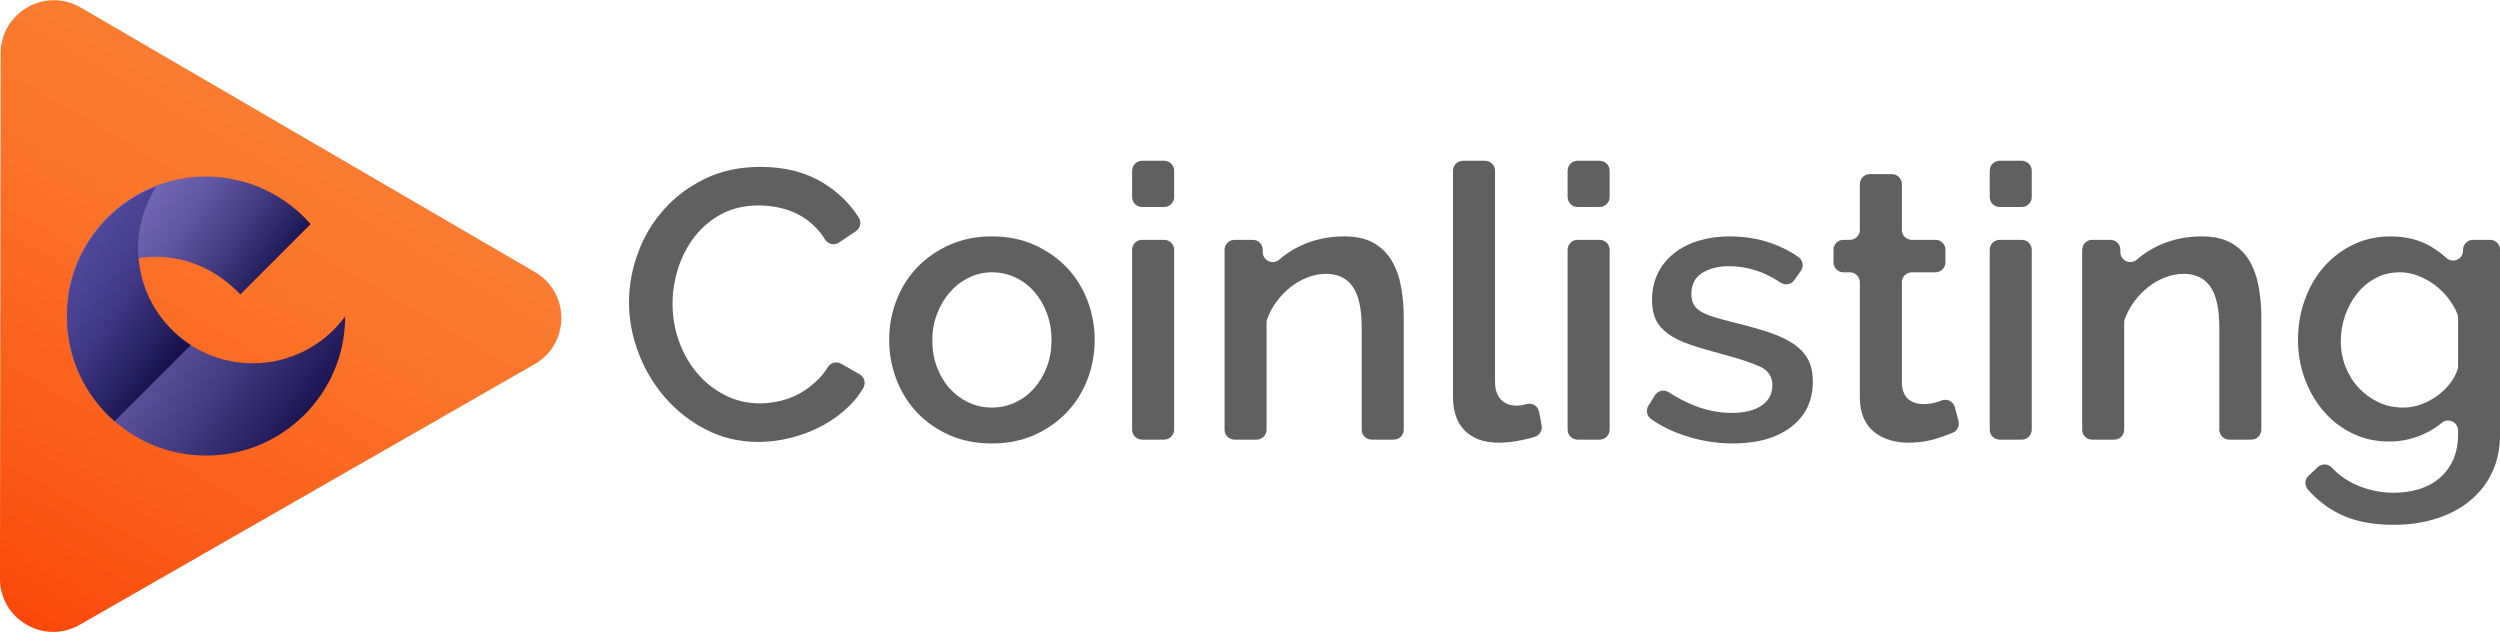
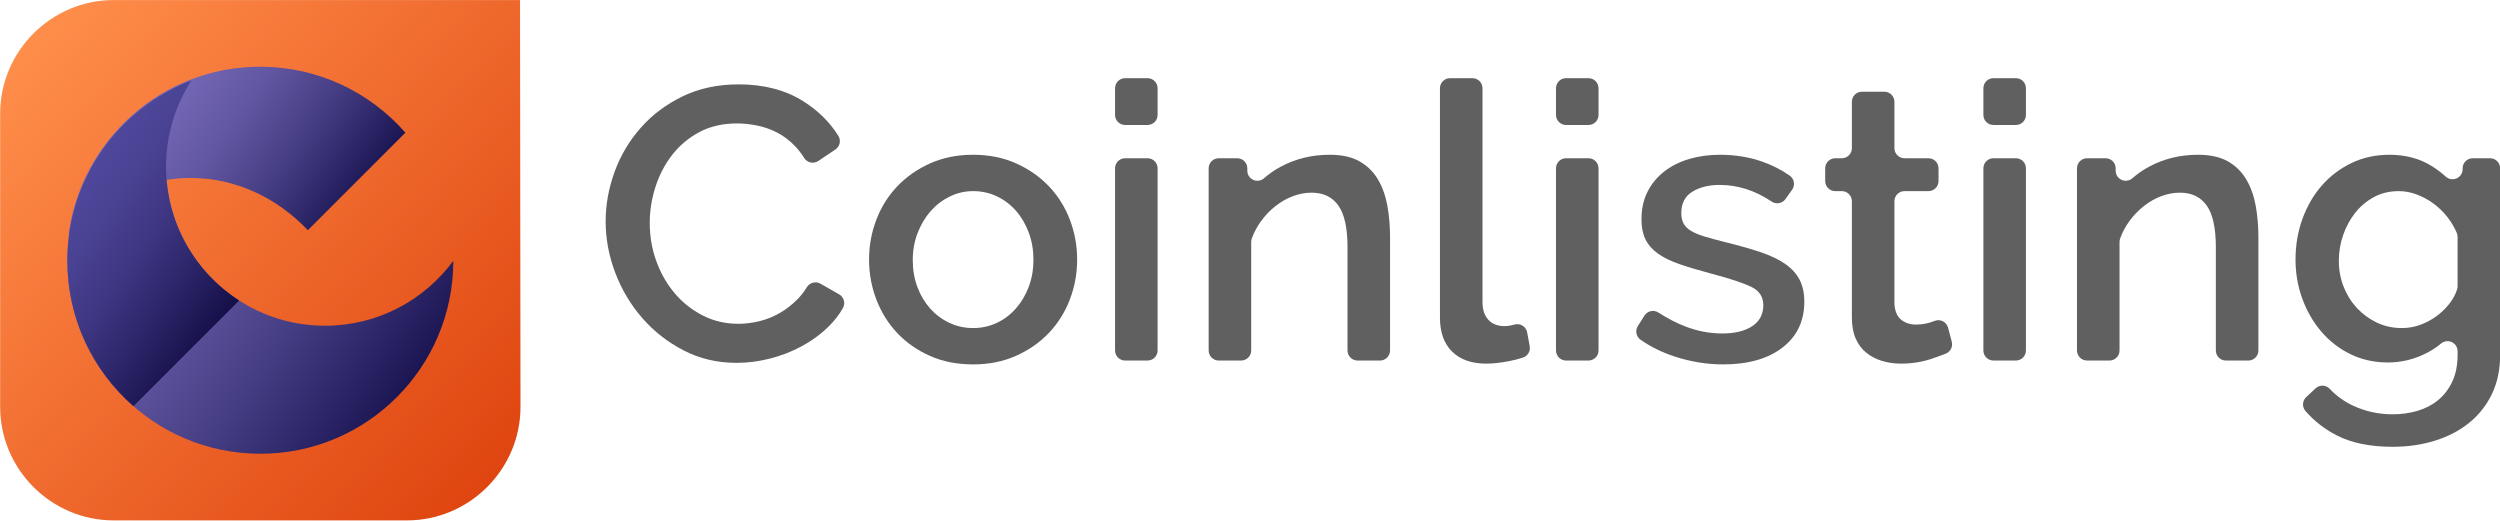
- <svg xmlns="http://www.w3.org/2000/svg" version="1.1" id="Layer_1" x="0px" y="0px" viewBox="0 0 7853 1986" style="enable-background:new 0 0 7853 1986;" xml:space="preserve">
+ <svg xmlns="http://www.w3.org/2000/svg" version="1.1" id="Layer_1" x="0px" y="0px" viewBox="0 0 7756 1614" style="enable-background:new 0 0 7756 1614;" xml:space="preserve">
  <g>
-     <linearGradient id="SVGID_1_" gradientUnits="userSpaceOnUse" x1="344.064" y1="4964.532" x2="344.064" y2="3203.134" gradientTransform="matrix(0.8644 0.5027 -0.5027 0.8644 2279.79 -2503.414)">
-       <stop offset="0" style="stop-color:#FA480A" />
-       <stop offset="0.282" style="stop-color:#FA5B18" />
-       <stop offset="0.727" style="stop-color:#FB7329" />
-       <stop offset="1" style="stop-color:#FB7C30" />
-     </linearGradient>
-     <path style="fill:url(#SVGID_1_);" d="M-0.101,1817.297l2.107-1649.44C2.17,38.931,141.998-41.331,253.409,23.549l1426.726,830.855   c111.227,64.773,110.657,225.651-1.026,289.635L250.276,1962.624C138.701,2026.546-0.265,1945.885-0.101,1817.297z" />
+     <g>
+       <linearGradient id="SVGID_1_" gradientUnits="userSpaceOnUse" x1="1594.934" y1="1418.873" x2="117.141" y2="88.263">
+         <stop offset="0" style="stop-color:#DF4510" />
+         <stop offset="1" style="stop-color:#FF8E4B" />
+       </linearGradient>
+       <path style="fill:url(#SVGID_1_);" d="M1262.512,1614.5H352.738c-193.752,0-352.277-158.525-352.277-352.277V352.449    c0-193.752,158.525-352.277,352.277-352.277h1260.629l1.422,1262.051C1614.789,1455.975,1456.264,1614.5,1262.512,1614.5z" />
+     </g>
    <g>
      <g>
        <g>
-           <linearGradient id="SVGID_2_" gradientUnits="userSpaceOnUse" x1="235.737" y1="819.649" x2="951.764" y2="1321.016">
+           <linearGradient id="SVGID_2_" gradientUnits="userSpaceOnUse" x1="243.882" y1="570.119" x2="1224.896" y2="1257.033">
            <stop offset="0" style="stop-color:#776BBA" />
            <stop offset="0.164" style="stop-color:#7165B3" />
            <stop offset="0.395" style="stop-color:#6156A1" />
            <stop offset="0.666" style="stop-color:#453D83" />
            <stop offset="0.965" style="stop-color:#201A59" />
            <stop offset="1" style="stop-color:#1B1554" />
          </linearGradient>
-           <path style="fill:url(#SVGID_2_);" d="M793.838,1141.106c-198.875,0-360.094-161.22-360.094-360.094      c0-72.04,21.159-139.135,57.595-195.42c-164.39,62.776-281.152,221.951-281.152,408.399      c0,241.358,195.659,437.017,437.017,437.017s437.017-195.659,437.017-437.017c0-0.001,0-0.002,0-0.003      C1018.681,1083.199,913.024,1141.106,793.838,1141.106z" />
+           <path style="fill:url(#SVGID_2_);" d="M1008.525,1010.541c-272.474,0-493.358-220.884-493.358-493.358      c0-98.7,28.99-190.626,78.91-267.741c-225.228,86.009-385.201,304.091-385.201,559.54c0,330.68,268.069,598.748,598.748,598.748      s598.748-268.069,598.748-598.748c0-0.001,0-0.003,0-0.004C1316.577,931.204,1171.819,1010.541,1008.525,1010.541z" />
        </g>
-         <linearGradient id="SVGID_3_" gradientUnits="userSpaceOnUse" x1="355.684" y1="645.21" x2="799.313" y2="955.843">
+         <linearGradient id="SVGID_3_" gradientUnits="userSpaceOnUse" x1="408.218" y1="331.125" x2="1016.025" y2="756.716">
          <stop offset="0" style="stop-color:#776BBA" />
          <stop offset="0.164" style="stop-color:#7165B3" />
          <stop offset="0.395" style="stop-color:#6156A1" />
          <stop offset="0.666" style="stop-color:#453D83" />
          <stop offset="0.965" style="stop-color:#201A59" />
          <stop offset="1" style="stop-color:#1B1554" />
        </linearGradient>
-         <path style="fill:url(#SVGID_3_);" d="M489.032,806.492c102.687,0,196.113,44.897,265.806,118.301L975.71,703.921     c-80.185-91.55-197.845-149.351-328.986-149.351c-222.453,0-406.124,166.301-433.869,381.555     C283.51,856.037,381.161,806.492,489.032,806.492z" />
+         <path style="fill:url(#SVGID_3_);" d="M590.916,552.094c140.689,0,268.69,61.512,364.176,162.081l302.612-302.612     c-109.86-125.43-271.063-204.622-450.738-204.622c-304.778,0-556.423,227.846-594.436,522.761     C309.335,619.974,443.125,552.094,590.916,552.094z" />
      </g>
      <g>
-         <linearGradient id="SVGID_4_" gradientUnits="userSpaceOnUse" x1="234.875" y1="820.88" x2="602.945" y2="1078.606">
+         <linearGradient id="SVGID_4_" gradientUnits="userSpaceOnUse" x1="242.701" y1="571.807" x2="746.986" y2="924.911">
          <stop offset="0" style="stop-color:#4F479B" />
          <stop offset="0.187" style="stop-color:#4A4394" />
          <stop offset="0.449" style="stop-color:#3E3682" />
          <stop offset="0.755" style="stop-color:#282264" />
          <stop offset="1" style="stop-color:#140F47" />
        </linearGradient>
-         <path style="fill:url(#SVGID_4_);" d="M359.887,1323.281l239.283-239.283c-99.516-64.072-165.425-175.831-165.425-302.987     c0-72.04,21.159-139.135,57.595-195.42c-164.39,62.776-281.152,221.951-281.152,408.399     C210.187,1125.351,268.149,1243.17,359.887,1323.281z" />
+         <path style="fill:url(#SVGID_4_);" d="M413.977,1260.136l327.836-327.837c-136.346-87.783-226.646-240.903-226.646-415.116     c0-98.7,28.99-190.626,78.91-267.741c-225.228,86.009-385.201,304.091-385.201,559.54     C208.877,988.957,288.289,1150.377,413.977,1260.136z" />
      </g>
    </g>
  </g>
  <g>
-     <path style="fill:#606060;" d="M1975.833,948.992c0-51.188,9.188-102.188,27.594-153c18.406-50.797,45.406-96.391,81-136.797   s79-73,130.203-97.797c51.188-24.797,109.188-37.203,174-37.203c77.594,0,144,17.203,199.203,51.609   c46.156,28.776,82.814,64.819,109.957,108.13c8.92,14.234,4.779,33.006-9.174,42.361l-53.077,35.586   c-14.756,9.893-34.664,5.428-44.04-9.662c-8.358-13.451-17.581-25.462-27.666-36.025c-16.813-17.594-35.203-31.594-55.203-42   s-40.813-17.797-62.406-22.203c-21.594-4.391-42.391-6.594-62.391-6.594c-44.813,0-84.016,9-117.609,27   s-61.797,41.813-84.594,71.406c-22.813,29.594-40.016,62.797-51.609,99.594s-17.391,73.594-17.391,110.391   c0,41.609,6.797,81.219,20.391,118.813s32.594,70.797,57,99.594c24.406,28.813,53.406,51.813,87,69   c33.594,17.203,70.406,25.797,110.406,25.797c20.797,0,42.203-2.594,64.203-7.797c22-5.188,43.188-13.594,63.594-25.203   c20.406-11.594,39.203-26.203,56.406-43.797c10.625-10.876,20.109-23.131,28.453-36.765c8.82-14.412,27.453-19.265,42.132-10.898   l58.047,33.087c15.042,8.574,20.195,27.726,11.586,42.747c-11.835,20.65-26.376,39.462-43.624,56.438   c-24.797,24.406-52.797,45-84,61.797s-64.203,29.594-99,38.391s-69,13.203-102.594,13.203c-60,0-114.813-12.797-164.406-38.391   s-92.391-59-128.391-100.203s-64-88-84-140.406S1975.833,1003.399,1975.833,948.992z" />
-     <path style="fill:#606060;" d="M3115.824,1392.992c-49.609,0-94.219-8.813-133.813-26.391   c-39.594-17.594-73.391-41.203-101.391-70.797s-49.609-64.203-64.797-103.813c-15.203-39.594-22.797-81-22.797-124.203   c0-43.188,7.594-84.594,22.797-124.188c15.188-39.594,36.984-74.203,65.391-103.797s62.406-53.203,102-70.813   c39.594-17.594,83.797-26.406,132.609-26.406c48.797,0,93,8.813,132.594,26.406c39.594,17.609,73.594,41.219,102,70.813   s50.203,64.203,65.406,103.797c15.188,39.594,22.797,81,22.797,124.188c0,43.203-7.609,84.609-22.797,124.203   c-15.203,39.609-37,74.219-65.406,103.813s-62.406,53.203-102,70.797C3208.824,1384.18,3164.621,1392.992,3115.824,1392.992z    M2928.621,1068.992c0,30.406,4.797,58.406,14.391,84c9.594,25.609,22.797,47.813,39.609,66.609   c16.797,18.797,36.594,33.594,59.391,44.391c22.797,10.813,47.406,16.203,73.813,16.203c26.391,0,50.984-5.391,73.797-16.203   c22.797-10.797,42.594-25.797,59.391-45c16.797-19.188,30-41.594,39.609-67.188c9.594-25.594,14.406-53.609,14.406-84.016   c0-29.594-4.813-57.391-14.406-83.391c-9.609-26-22.813-48.594-39.609-67.797s-36.594-34.203-59.391-45   c-22.813-10.797-47.406-16.203-73.797-16.203c-25.609,0-49.813,5.609-72.609,16.797c-22.797,11.203-42.594,26.406-59.391,45.594   c-16.813,19.203-30.203,41.797-40.203,67.797S2928.621,1039.399,2928.621,1068.992z" />
-     <path style="fill:#606060;" d="M3556.213,618.968v-82.749c0-17.246,13.981-31.227,31.227-31.227h69.546   c17.246,0,31.227,13.981,31.227,31.227v82.749c0,17.246-13.981,31.227-31.227,31.227h-69.546   C3570.194,650.196,3556.213,636.215,3556.213,618.968z M3556.213,1349.765v-565.14c0-17.246,13.981-31.227,31.227-31.227h69.546   c17.246,0,31.227,13.981,31.227,31.227v565.14c0,17.246-13.981,31.227-31.227,31.227h-69.546   C3570.194,1380.992,3556.213,1367.012,3556.213,1349.765z" />
-     <path style="fill:#606060;" d="M4378.169,1380.992h-69.546c-17.246,0-31.227-13.981-31.227-31.227v-320.367   c0-59.203-9.406-102.203-28.203-129c-18.813-26.797-46.609-40.203-83.391-40.203c-19.219,0-38.422,3.609-57.609,10.797   c-19.203,7.203-37.203,17.406-54,30.609c-16.813,13.203-31.813,28.797-45,46.797c-12.109,16.508-21.694,34.527-28.744,54.058   c-1.228,3.401-1.85,6.994-1.85,10.611v336.698c0,17.246-13.981,31.227-31.227,31.227h-69.546   c-17.246,0-31.227-13.981-31.227-31.227v-565.14c0-17.246,13.981-31.227,31.227-31.227h57.546   c17.246,0,31.227,13.981,31.227,31.227v7.349c0,26.918,31.736,41.174,51.926,23.371c15.523-13.687,33.011-25.736,52.465-36.15   c45.594-24.406,96-36.609,151.203-36.609c37.594,0,68.406,6.813,92.406,20.406c24,13.609,43,32.219,57,55.813   s23.797,50.797,29.391,81.594s8.406,63.391,8.406,97.797v351.57C4409.396,1367.012,4395.416,1380.992,4378.169,1380.992z" />
-     <path style="fill:#606060;" d="M4595.412,504.992h69.546c17.246,0,31.227,13.981,31.227,31.227v663.57c0,23.203,6,41.406,18,54.609   s28.797,19.797,50.391,19.797c8.797,0,19-1.594,30.594-4.797c0.116-0.032,0.232-0.064,0.348-0.096   c17.704-4.909,35.828,6.28,39.186,24.342l7.951,42.767c2.858,15.371-6.088,30.479-20.936,35.376   c-13.01,4.291-27.26,7.958-42.752,11.002c-26.406,5.188-50,7.797-70.781,7.797c-45.609,0-81.016-12.391-106.203-37.188   c-25.203-24.797-37.797-60-37.797-105.609v-711.57C4564.185,518.973,4578.166,504.992,4595.412,504.992z" />
-     <path style="fill:#606060;" d="M4924.175,618.968v-82.749c0-17.246,13.981-31.227,31.227-31.227h69.546   c17.246,0,31.227,13.981,31.227,31.227v82.749c0,17.246-13.981,31.227-31.227,31.227h-69.546   C4938.156,650.196,4924.175,636.215,4924.175,618.968z M4924.175,1349.765v-565.14c0-17.246,13.981-31.227,31.227-31.227h69.546   c17.246,0,31.227,13.981,31.227,31.227v565.14c0,17.246-13.981,31.227-31.227,31.227h-69.546   C4938.156,1380.992,4924.175,1367.012,4924.175,1349.765z" />
-     <path style="fill:#606060;" d="M5442.563,1392.992c-50.406,0-100.609-8.203-150.609-24.594   c-39.601-12.994-74.81-30.369-105.628-52.141c-13.507-9.542-17.096-28.044-8.294-42.044l20.462-32.546   c9.26-14.729,28.766-19.031,43.385-9.598c28.724,18.533,57.213,33.172,85.481,43.922c36.797,14,74.391,21,112.797,21   c39.188,0,70.188-7.594,93-22.797c22.797-15.188,34.203-36.797,34.203-64.797c0-26.406-12.813-45.609-38.406-57.609   s-65.594-25.188-120-39.594c-39.203-10.406-72.797-20.406-100.797-30s-50.813-20.797-68.406-33.594s-30.391-27.594-38.391-44.406   c-8-16.797-12-37.203-12-61.203c0-32,6.188-60.391,18.594-85.203c12.406-24.797,29.609-45.797,51.609-63   c22-17.188,47.797-30.188,77.391-39c29.594-8.797,61.594-13.203,96-13.203c47.203,0,91.203,7.203,132,21.609   c30.636,10.818,58.795,25.24,84.473,43.265c14.119,9.912,17.341,29.504,7.336,43.557l-20.652,29.006   c-9.829,13.805-28.854,17.214-42.917,7.759c-51.146-34.388-104.955-51.587-161.428-51.587c-33.609,0-61.813,7-84.609,21   c-22.813,14-34.203,36.203-34.203,66.594c0,12.813,2.391,23.609,7.203,32.406c4.797,8.813,12.594,16.406,23.406,22.797   c10.797,6.406,24.797,12.203,42,17.406c17.188,5.203,38.594,11,64.203,17.391c42.391,10.406,78.984,20.813,109.797,31.203   c30.797,10.406,56.203,22.594,76.203,36.594s34.797,30.406,44.391,49.203c9.594,18.813,14.406,41.406,14.406,67.797   c0,60-22.609,107.406-67.813,142.203C5581.547,1375.602,5520.156,1392.992,5442.563,1392.992z" />
-     <path style="fill:#606060;" d="M6152.07,1322.575c4.044,15.291-3.977,31.186-18.68,37.015   c-12.643,5.013-27.326,10.344-44.05,15.996c-29.594,10-61.203,15-94.797,15c-20.813,0-40.406-2.813-58.813-8.391   c-18.406-5.594-34.594-14-48.594-25.203c-14-11.188-25-25.797-33-43.797s-12-39.797-12-65.406V886.626   c0-17.246-13.981-31.227-31.227-31.227h-20.343c-17.246,0-31.227-13.981-31.227-31.227v-39.546   c0-17.246,13.981-31.227,31.227-31.227h20.343c17.246,0,31.227-13.981,31.227-31.227V578.219c0-17.246,13.981-31.227,31.227-31.227   h69.546c17.246,0,31.227,13.981,31.227,31.227v143.952c0,17.246,13.981,31.227,31.227,31.227h74.358   c17.246,0,31.227,13.981,31.227,31.227v39.546c0,17.246-13.981,31.227-31.227,31.227h-74.358   c-17.246,0-31.227,13.981-31.227,31.227v317.908c0,0.837,0.028,1.679,0.096,2.513c1.763,21.756,8.731,37.54,20.904,47.352   c12.406,10,27.797,15,46.203,15s36-3.188,52.797-9.594c1.681-0.641,3.318-1.27,4.911-1.887c17.375-6.73,36.743,3.106,41.507,21.119   L6152.07,1322.575z" />
-     <path style="fill:#606060;" d="M6250.133,618.968v-82.749c0-17.246,13.981-31.227,31.227-31.227h69.546   c17.246,0,31.227,13.981,31.227,31.227v82.749c0,17.246-13.981,31.227-31.227,31.227h-69.546   C6264.114,650.196,6250.133,636.215,6250.133,618.968z M6250.133,1349.765v-565.14c0-17.246,13.981-31.227,31.227-31.227h69.546   c17.246,0,31.227,13.981,31.227,31.227v565.14c0,17.246-13.981,31.227-31.227,31.227h-69.546   C6264.114,1380.992,6250.133,1367.012,6250.133,1349.765z" />
-     <path style="fill:#606060;" d="M7072.09,1380.992h-69.546c-17.246,0-31.227-13.981-31.227-31.227v-320.367   c0-59.203-9.406-102.203-28.203-129c-18.813-26.797-46.609-40.203-83.391-40.203c-19.219,0-38.422,3.609-57.609,10.797   c-19.203,7.203-37.203,17.406-54,30.609c-16.813,13.203-31.813,28.797-45,46.797c-12.109,16.508-21.694,34.527-28.744,54.058   c-1.228,3.401-1.85,6.994-1.85,10.611v336.698c0,17.246-13.981,31.227-31.227,31.227h-69.546   c-17.246,0-31.227-13.981-31.227-31.227v-565.14c0-17.246,13.981-31.227,31.227-31.227h57.546   c17.246,0,31.227,13.981,31.227,31.227v7.349c0,26.918,31.736,41.174,51.926,23.371c15.522-13.687,33.011-25.736,52.464-36.15   c45.594-24.406,96-36.609,151.203-36.609c37.594,0,68.406,6.813,92.406,20.406c24,13.609,43,32.219,57,55.813   s23.797,50.797,29.391,81.594s8.406,63.391,8.406,97.797v351.57C7103.317,1367.012,7089.336,1380.992,7072.09,1380.992z" />
-     <path style="fill:#606060;" d="M7505.293,1386.992c-42.406,0-81.203-8.594-116.391-25.797   c-35.203-17.188-65.406-40.594-90.609-70.203c-25.203-29.594-44.797-63.594-58.797-102c-14-38.391-21-78.797-21-121.203   c0-44.797,7.188-87,21.594-126.594s34.406-74,60-103.203c25.594-29.188,56.203-52.391,91.797-69.594s75-25.813,118.219-25.813   c50.391,0,94.594,12,132.594,36c14.978,9.46,28.929,20.038,41.855,31.736c20.156,18.241,52.348,4.186,52.348-22.999v-2.698   c0-17.246,13.981-31.227,31.227-31.227h53.937c17.246,0,31.227,13.981,31.227,31.227v578.367c0,45.594-8.406,86-25.203,121.203   c-16.797,35.188-40.188,64.984-70.188,89.406c-30,24.391-65.406,42.984-106.203,55.797c-40.813,12.781-84.813,19.188-132,19.188   c-69.609,0-127.406-11.813-173.406-35.391c-37.023-19.002-69.258-44.087-96.69-75.255c-11.18-12.702-10.32-31.965,2.036-43.525   l28.938-27.072c12.552-11.743,32.303-11.197,44.034,1.366c20.543,22.001,44.974,39.567,73.292,52.689   c38,17.578,78.594,26.391,121.797,26.391c27.188,0,52.984-3.609,77.391-10.797c24.406-7.203,45.797-18.406,64.203-33.594   c18.406-15.219,33-34.422,43.797-57.609c10.797-23.203,16.203-50.797,16.203-82.797v-10.852c0-26.601-31.022-40.888-51.42-23.814   c-12.45,10.42-26.106,19.574-40.97,27.463C7589.699,1376.602,7548.496,1386.992,7505.293,1386.992z M7548.496,1280.196   c20,0,39.188-3.391,57.594-10.203c18.406-6.797,35.406-16,51-27.594s29-24.797,40.203-39.609   c10.093-13.331,17.587-27.474,22.48-42.429c1.019-3.115,1.52-6.376,1.52-9.654V997.246c0-4.24-0.848-8.445-2.532-12.337   c-7.623-17.621-17.184-33.783-28.671-48.511c-12.797-16.406-27.391-30.609-43.797-42.609s-33.797-21.391-52.203-28.188   s-36.797-10.203-55.188-10.203c-28.813,0-54.609,6.203-77.406,18.594c-22.813,12.406-42.203,28.797-58.203,49.203   s-28.406,43.406-37.203,69s-13.188,52-13.188,79.203c0,28.797,5,55.797,15,81s23.797,47.203,41.391,66s38.203,33.797,61.797,45   S7520.496,1280.196,7548.496,1280.196z" />
+     <g>
+       <path style="fill:#606060;" d="M1878.958,686.539c0-51.188,9.188-102.188,27.594-153c18.406-50.797,45.406-96.391,81-136.797    s79-73,130.203-97.797c51.188-24.797,109.188-37.203,174-37.203c77.594,0,144,17.203,199.203,51.609    c46.156,28.776,82.814,64.819,109.957,108.13c8.92,14.234,4.779,33.006-9.174,42.361l-53.077,35.586    c-14.756,9.893-34.664,5.428-44.04-9.662c-8.358-13.451-17.581-25.462-27.666-36.025c-16.813-17.594-35.203-31.594-55.203-42    s-40.813-17.797-62.406-22.203c-21.594-4.391-42.391-6.594-62.391-6.594c-44.813,0-84.016,9-117.609,27    s-61.797,41.813-84.594,71.406c-22.813,29.594-40.016,62.797-51.609,99.594s-17.391,73.594-17.391,110.391    c0,41.609,6.797,81.219,20.391,118.813s32.594,70.797,57,99.594c24.406,28.813,53.406,51.813,87,69    c33.594,17.203,70.406,25.797,110.406,25.797c20.797,0,42.203-2.594,64.203-7.797c22-5.188,43.188-13.594,63.594-25.203    c20.406-11.594,39.203-26.203,56.406-43.797c10.625-10.876,20.109-23.131,28.453-36.765c8.82-14.412,27.453-19.265,42.132-10.898    l58.047,33.087c15.042,8.574,20.195,27.726,11.586,42.747c-11.835,20.65-26.376,39.462-43.624,56.438    c-24.797,24.406-52.797,45-84,61.797s-64.203,29.594-99,38.391s-69,13.203-102.594,13.203c-60,0-114.813-12.797-164.406-38.391    s-92.391-59-128.391-100.203s-64-88-84-140.406S1878.958,740.945,1878.958,686.539z" />
+     </g>
+     <g>
+       <path style="fill:#606060;" d="M3018.949,1130.539c-49.609,0-94.219-8.813-133.813-26.391    c-39.594-17.594-73.391-41.203-101.391-70.797s-49.609-64.203-64.797-103.813c-15.203-39.594-22.797-81-22.797-124.203    c0-43.188,7.594-84.594,22.797-124.188c15.188-39.594,36.984-74.203,65.391-103.797s62.406-53.203,102-70.813    c39.594-17.594,83.797-26.406,132.609-26.406c48.797,0,93,8.813,132.594,26.406c39.594,17.609,73.594,41.219,102,70.813    s50.203,64.203,65.406,103.797c15.188,39.594,22.797,81,22.797,124.188c0,43.203-7.609,84.609-22.797,124.203    c-15.203,39.609-37,74.219-65.406,103.813s-62.406,53.203-102,70.797C3111.949,1121.727,3067.746,1130.539,3018.949,1130.539z     M2831.746,806.539c0,30.406,4.797,58.406,14.391,84c9.594,25.609,22.797,47.813,39.609,66.609    c16.797,18.797,36.594,33.594,59.391,44.391c22.797,10.813,47.406,16.203,73.813,16.203c26.391,0,50.984-5.391,73.797-16.203    c22.797-10.797,42.594-25.797,59.391-45c16.797-19.188,30-41.594,39.609-67.188c9.594-25.594,14.406-53.609,14.406-84.016    c0-29.594-4.813-57.391-14.406-83.391c-9.609-26-22.813-48.594-39.609-67.797s-36.594-34.203-59.391-45    c-22.813-10.797-47.406-16.203-73.797-16.203c-25.609,0-49.813,5.609-72.609,16.797c-22.797,11.203-42.594,26.406-59.391,45.594    c-16.813,19.203-30.203,41.797-40.203,67.797S2831.746,776.945,2831.746,806.539z" />
+     </g>
+     <g>
+       <path style="fill:#606060;" d="M3459.338,356.515v-82.749c0-17.246,13.981-31.227,31.227-31.227h69.546    c17.246,0,31.227,13.981,31.227,31.227v82.749c0,17.246-13.981,31.227-31.227,31.227h-69.546    C3473.319,387.742,3459.338,373.761,3459.338,356.515z M3459.338,1087.312v-565.14c0-17.246,13.981-31.227,31.227-31.227h69.546    c17.246,0,31.227,13.981,31.227,31.227v565.14c0,17.246-13.981,31.227-31.227,31.227h-69.546    C3473.319,1118.539,3459.338,1104.558,3459.338,1087.312z" />
+     </g>
+     <g>
+       <path style="fill:#606060;" d="M4281.294,1118.539h-69.546c-17.246,0-31.227-13.981-31.227-31.227V766.945    c0-59.203-9.406-102.203-28.203-129c-18.813-26.797-46.609-40.203-83.391-40.203c-19.219,0-38.422,3.609-57.609,10.797    c-19.203,7.203-37.203,17.406-54,30.609c-16.813,13.203-31.813,28.797-45,46.797c-12.109,16.508-21.694,34.527-28.744,54.058    c-1.228,3.402-1.85,6.994-1.85,10.611v336.698c0,17.246-13.981,31.227-31.227,31.227h-69.546    c-17.246,0-31.227-13.981-31.227-31.227v-565.14c0-17.246,13.981-31.227,31.227-31.227h57.546    c17.246,0,31.227,13.981,31.227,31.227v7.349c0,26.918,31.736,41.174,51.926,23.371c15.523-13.687,33.011-25.737,52.465-36.15    c45.594-24.406,96-36.609,151.203-36.609c37.594,0,68.406,6.813,92.406,20.406c24,13.609,43,32.219,57,55.813    s23.797,50.797,29.391,81.594s8.406,63.391,8.406,97.797v351.57C4312.521,1104.558,4298.541,1118.539,4281.294,1118.539z" />
+     </g>
+     <g>
+       <path style="fill:#606060;" d="M4498.537,242.539h69.546c17.246,0,31.227,13.981,31.227,31.227v663.57    c0,23.203,6,41.406,18,54.609s28.797,19.797,50.391,19.797c8.797,0,19-1.594,30.594-4.797c0.116-0.032,0.232-0.064,0.348-0.096    c17.704-4.909,35.828,6.28,39.186,24.342l7.951,42.767c2.858,15.371-6.088,30.479-20.936,35.376    c-13.01,4.291-27.26,7.958-42.752,11.002c-26.406,5.188-50,7.797-70.781,7.797c-45.609,0-81.016-12.391-106.203-37.188    c-25.203-24.797-37.797-60-37.797-105.609v-711.57C4467.31,256.52,4481.291,242.539,4498.537,242.539z" />
+     </g>
+     <g>
+       <path style="fill:#606060;" d="M4827.3,356.515v-82.749c0-17.246,13.981-31.227,31.227-31.227h69.546    c17.246,0,31.227,13.981,31.227,31.227v82.749c0,17.246-13.981,31.227-31.227,31.227h-69.546    C4841.281,387.742,4827.3,373.761,4827.3,356.515z M4827.3,1087.312v-565.14c0-17.246,13.981-31.227,31.227-31.227h69.546    c17.246,0,31.227,13.981,31.227,31.227v565.14c0,17.246-13.981,31.227-31.227,31.227h-69.546    C4841.281,1118.539,4827.3,1104.558,4827.3,1087.312z" />
+     </g>
+     <g>
+       <path style="fill:#606060;" d="M5345.688,1130.539c-50.406,0-100.609-8.203-150.609-24.594    c-39.601-12.994-74.81-30.369-105.628-52.141c-13.507-9.542-17.096-28.044-8.294-42.044l20.462-32.546    c9.26-14.729,28.766-19.031,43.385-9.598c28.724,18.533,57.213,33.172,85.481,43.922c36.797,14,74.391,21,112.797,21    c39.188,0,70.188-7.594,93-22.797c22.797-15.188,34.203-36.797,34.203-64.797c0-26.406-12.813-45.609-38.406-57.609    s-65.594-25.188-120-39.594c-39.203-10.406-72.797-20.406-100.797-30s-50.813-20.797-68.406-33.594s-30.391-27.594-38.391-44.406    c-8-16.797-12-37.203-12-61.203c0-32,6.188-60.391,18.594-85.203c12.406-24.797,29.609-45.797,51.609-63    c22-17.188,47.797-30.188,77.391-39c29.594-8.797,61.594-13.203,96-13.203c47.203,0,91.203,7.203,132,21.609    c30.636,10.818,58.795,25.24,84.473,43.265c14.119,9.911,17.341,29.504,7.336,43.557l-20.652,29.006    c-9.829,13.805-28.854,17.214-42.917,7.759c-51.146-34.388-104.955-51.587-161.428-51.587c-33.609,0-61.813,7-84.609,21    c-22.813,14-34.203,36.203-34.203,66.594c0,12.813,2.391,23.609,7.203,32.406c4.797,8.813,12.594,16.406,23.406,22.797    c10.797,6.406,24.797,12.203,42,17.406c17.188,5.203,38.594,11,64.203,17.391c42.391,10.406,78.984,20.813,109.797,31.203    c30.797,10.406,56.203,22.594,76.203,36.594s34.797,30.406,44.391,49.203c9.594,18.813,14.406,41.406,14.406,67.797    c0,60-22.609,107.406-67.813,142.203C5484.672,1113.148,5423.281,1130.539,5345.688,1130.539z" />
+     </g>
+     <g>
+       <path style="fill:#606060;" d="M6055.195,1060.122c4.044,15.291-3.977,31.186-18.68,37.015    c-12.643,5.013-27.326,10.344-44.05,15.996c-29.594,10-61.203,15-94.797,15c-20.813,0-40.406-2.813-58.813-8.391    c-18.406-5.594-34.594-14-48.594-25.203c-14-11.188-25-25.797-33-43.797s-12-39.797-12-65.406V624.172    c0-17.246-13.981-31.227-31.227-31.227h-20.343c-17.246,0-31.227-13.981-31.227-31.227v-39.546    c0-17.246,13.981-31.227,31.227-31.227h20.343c17.246,0,31.227-13.981,31.227-31.227V315.766    c0-17.246,13.981-31.227,31.227-31.227h69.546c17.246,0,31.227,13.981,31.227,31.227v143.952    c0,17.246,13.981,31.227,31.227,31.227h74.358c17.246,0,31.227,13.981,31.227,31.227v39.546c0,17.246-13.981,31.227-31.227,31.227    h-74.358c-17.246,0-31.227,13.981-31.227,31.227V942.08c0,0.837,0.028,1.679,0.096,2.513c1.763,21.756,8.731,37.54,20.904,47.352    c12.406,10,27.797,15,46.203,15s36-3.188,52.797-9.594c1.681-0.641,3.318-1.27,4.911-1.887    c17.375-6.73,36.743,3.106,41.507,21.119L6055.195,1060.122z" />
+     </g>
+     <g>
+       <path style="fill:#606060;" d="M6153.258,356.515v-82.749c0-17.246,13.981-31.227,31.227-31.227h69.546    c17.246,0,31.227,13.981,31.227,31.227v82.749c0,17.246-13.981,31.227-31.227,31.227h-69.546    C6167.239,387.742,6153.258,373.761,6153.258,356.515z M6153.258,1087.312v-565.14c0-17.246,13.981-31.227,31.227-31.227h69.546    c17.246,0,31.227,13.981,31.227,31.227v565.14c0,17.246-13.981,31.227-31.227,31.227h-69.546    C6167.239,1118.539,6153.258,1104.558,6153.258,1087.312z" />
+     </g>
+     <g>
+       <path style="fill:#606060;" d="M6975.215,1118.539h-69.546c-17.246,0-31.227-13.981-31.227-31.227V766.945    c0-59.203-9.406-102.203-28.203-129c-18.813-26.797-46.609-40.203-83.391-40.203c-19.219,0-38.422,3.609-57.609,10.797    c-19.203,7.203-37.203,17.406-54,30.609c-16.813,13.203-31.813,28.797-45,46.797c-12.109,16.508-21.694,34.527-28.744,54.058    c-1.228,3.402-1.85,6.994-1.85,10.611v336.698c0,17.246-13.981,31.227-31.227,31.227h-69.546    c-17.246,0-31.227-13.981-31.227-31.227v-565.14c0-17.246,13.981-31.227,31.227-31.227h57.546    c17.246,0,31.227,13.981,31.227,31.227v7.349c0,26.918,31.736,41.174,51.926,23.371c15.522-13.687,33.011-25.737,52.464-36.15    c45.594-24.406,96-36.609,151.203-36.609c37.594,0,68.406,6.813,92.406,20.406c24,13.609,43,32.219,57,55.813    s23.797,50.797,29.391,81.594s8.406,63.391,8.406,97.797v351.57C7006.442,1104.558,6992.461,1118.539,6975.215,1118.539z" />
+     </g>
+     <g>
+       <path style="fill:#606060;" d="M7408.418,1124.539c-42.406,0-81.203-8.594-116.391-25.797    c-35.203-17.188-65.406-40.594-90.609-70.203c-25.203-29.594-44.797-63.594-58.797-102c-14-38.391-21-78.797-21-121.203    c0-44.797,7.188-87,21.594-126.594s34.406-74,60-103.203c25.594-29.188,56.203-52.391,91.797-69.594s75-25.813,118.219-25.813    c50.391,0,94.594,12,132.594,36c14.978,9.46,28.929,20.038,41.855,31.736c20.156,18.241,52.348,4.186,52.348-22.999v-2.698    c0-17.246,13.981-31.227,31.227-31.227h53.937c17.246,0,31.227,13.981,31.227,31.227v578.367c0,45.594-8.406,86-25.203,121.203    c-16.797,35.188-40.188,64.984-70.188,89.406c-30,24.391-65.406,42.984-106.203,55.797c-40.813,12.781-84.813,19.188-132,19.188    c-69.609,0-127.406-11.813-173.406-35.391c-37.023-19.002-69.258-44.087-96.69-75.255c-11.18-12.702-10.32-31.965,2.036-43.525    l28.938-27.072c12.552-11.743,32.303-11.198,44.034,1.366c20.543,22.001,44.974,39.567,73.292,52.689    c38,17.578,78.594,26.391,121.797,26.391c27.188,0,52.984-3.609,77.391-10.797c24.406-7.203,45.797-18.406,64.203-33.594    c18.406-15.219,33-34.422,43.797-57.609c10.797-23.203,16.203-50.797,16.203-82.797v-10.852c0-26.601-31.022-40.888-51.42-23.814    c-12.45,10.42-26.106,19.574-40.97,27.463C7492.824,1114.148,7451.621,1124.539,7408.418,1124.539z M7451.621,1017.742    c20,0,39.188-3.391,57.594-10.203c18.406-6.797,35.406-16,51-27.594s29-24.797,40.203-39.609    c10.093-13.331,17.587-27.474,22.48-42.429c1.019-3.115,1.52-6.376,1.52-9.654V734.793c0-4.24-0.848-8.445-2.532-12.337    c-7.623-17.621-17.184-33.783-28.671-48.511c-12.797-16.406-27.391-30.609-43.797-42.609s-33.797-21.391-52.203-28.188    s-36.797-10.203-55.188-10.203c-28.813,0-54.609,6.203-77.406,18.594c-22.813,12.406-42.203,28.797-58.203,49.203    s-28.406,43.406-37.203,69s-13.188,52-13.188,79.203c0,28.797,5,55.797,15,81s23.797,47.203,41.391,66s38.203,33.797,61.797,45    S7423.621,1017.742,7451.621,1017.742z" />
+     </g>
  </g>
</svg>
